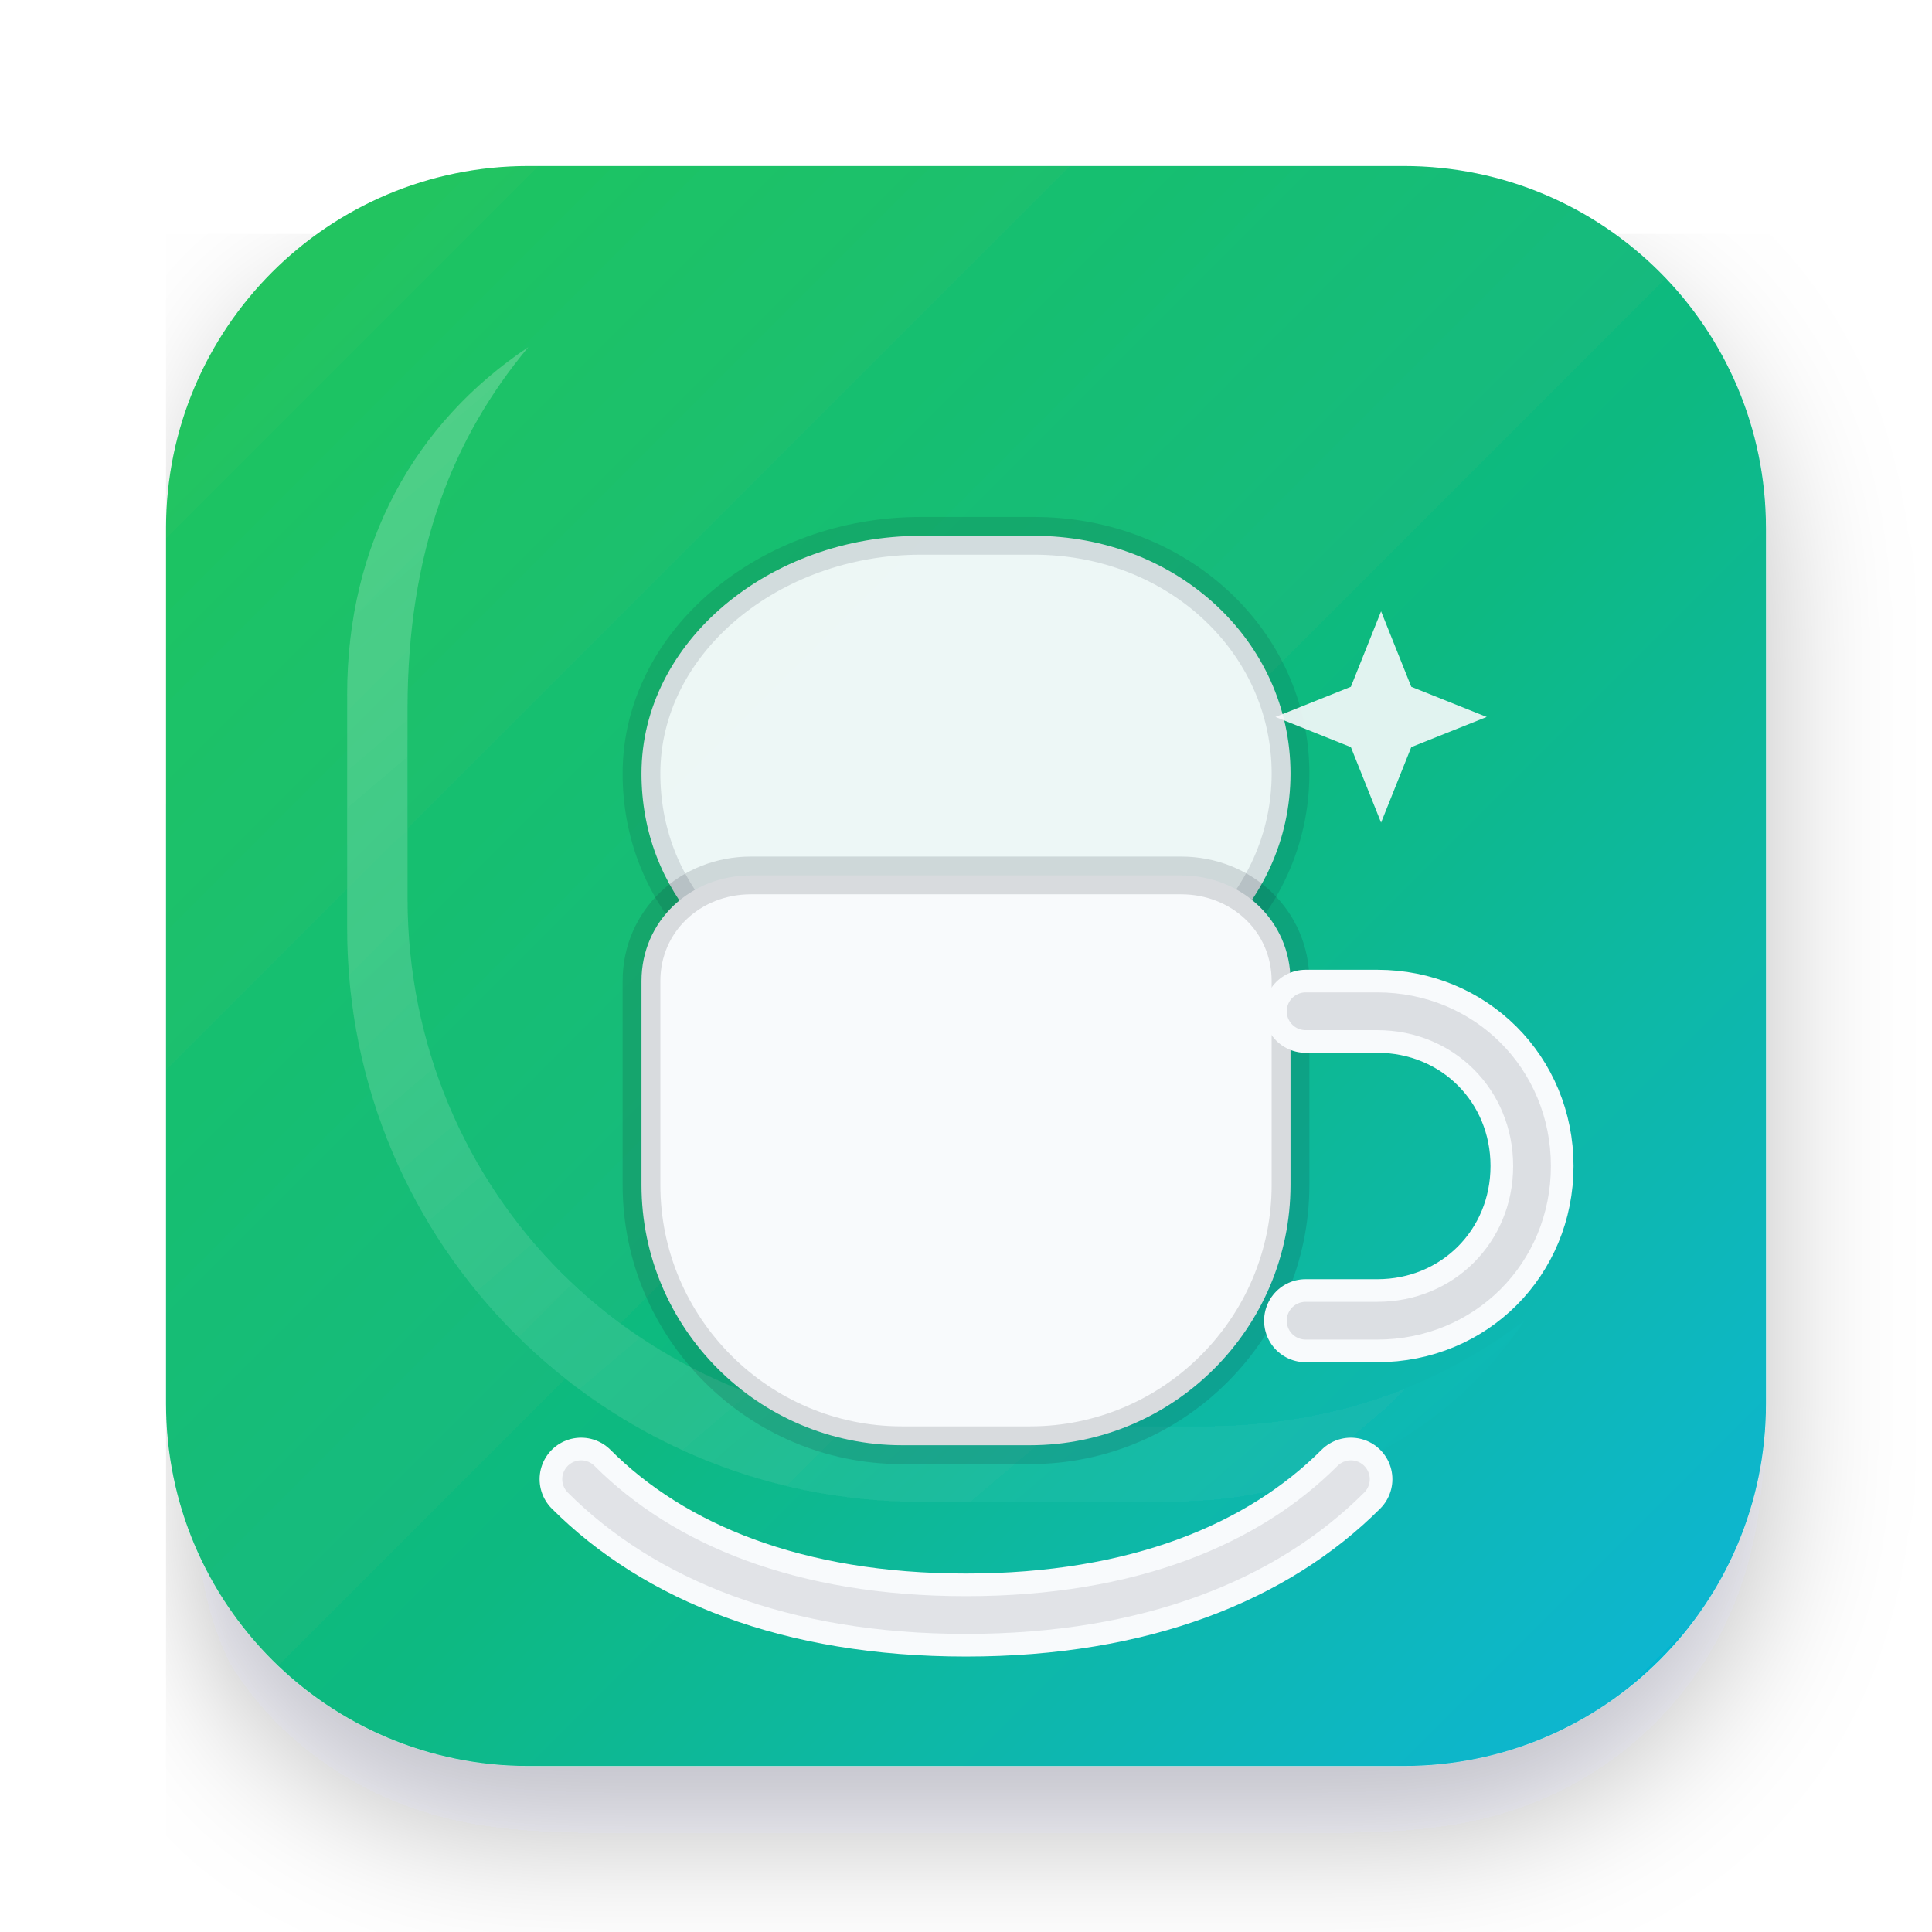
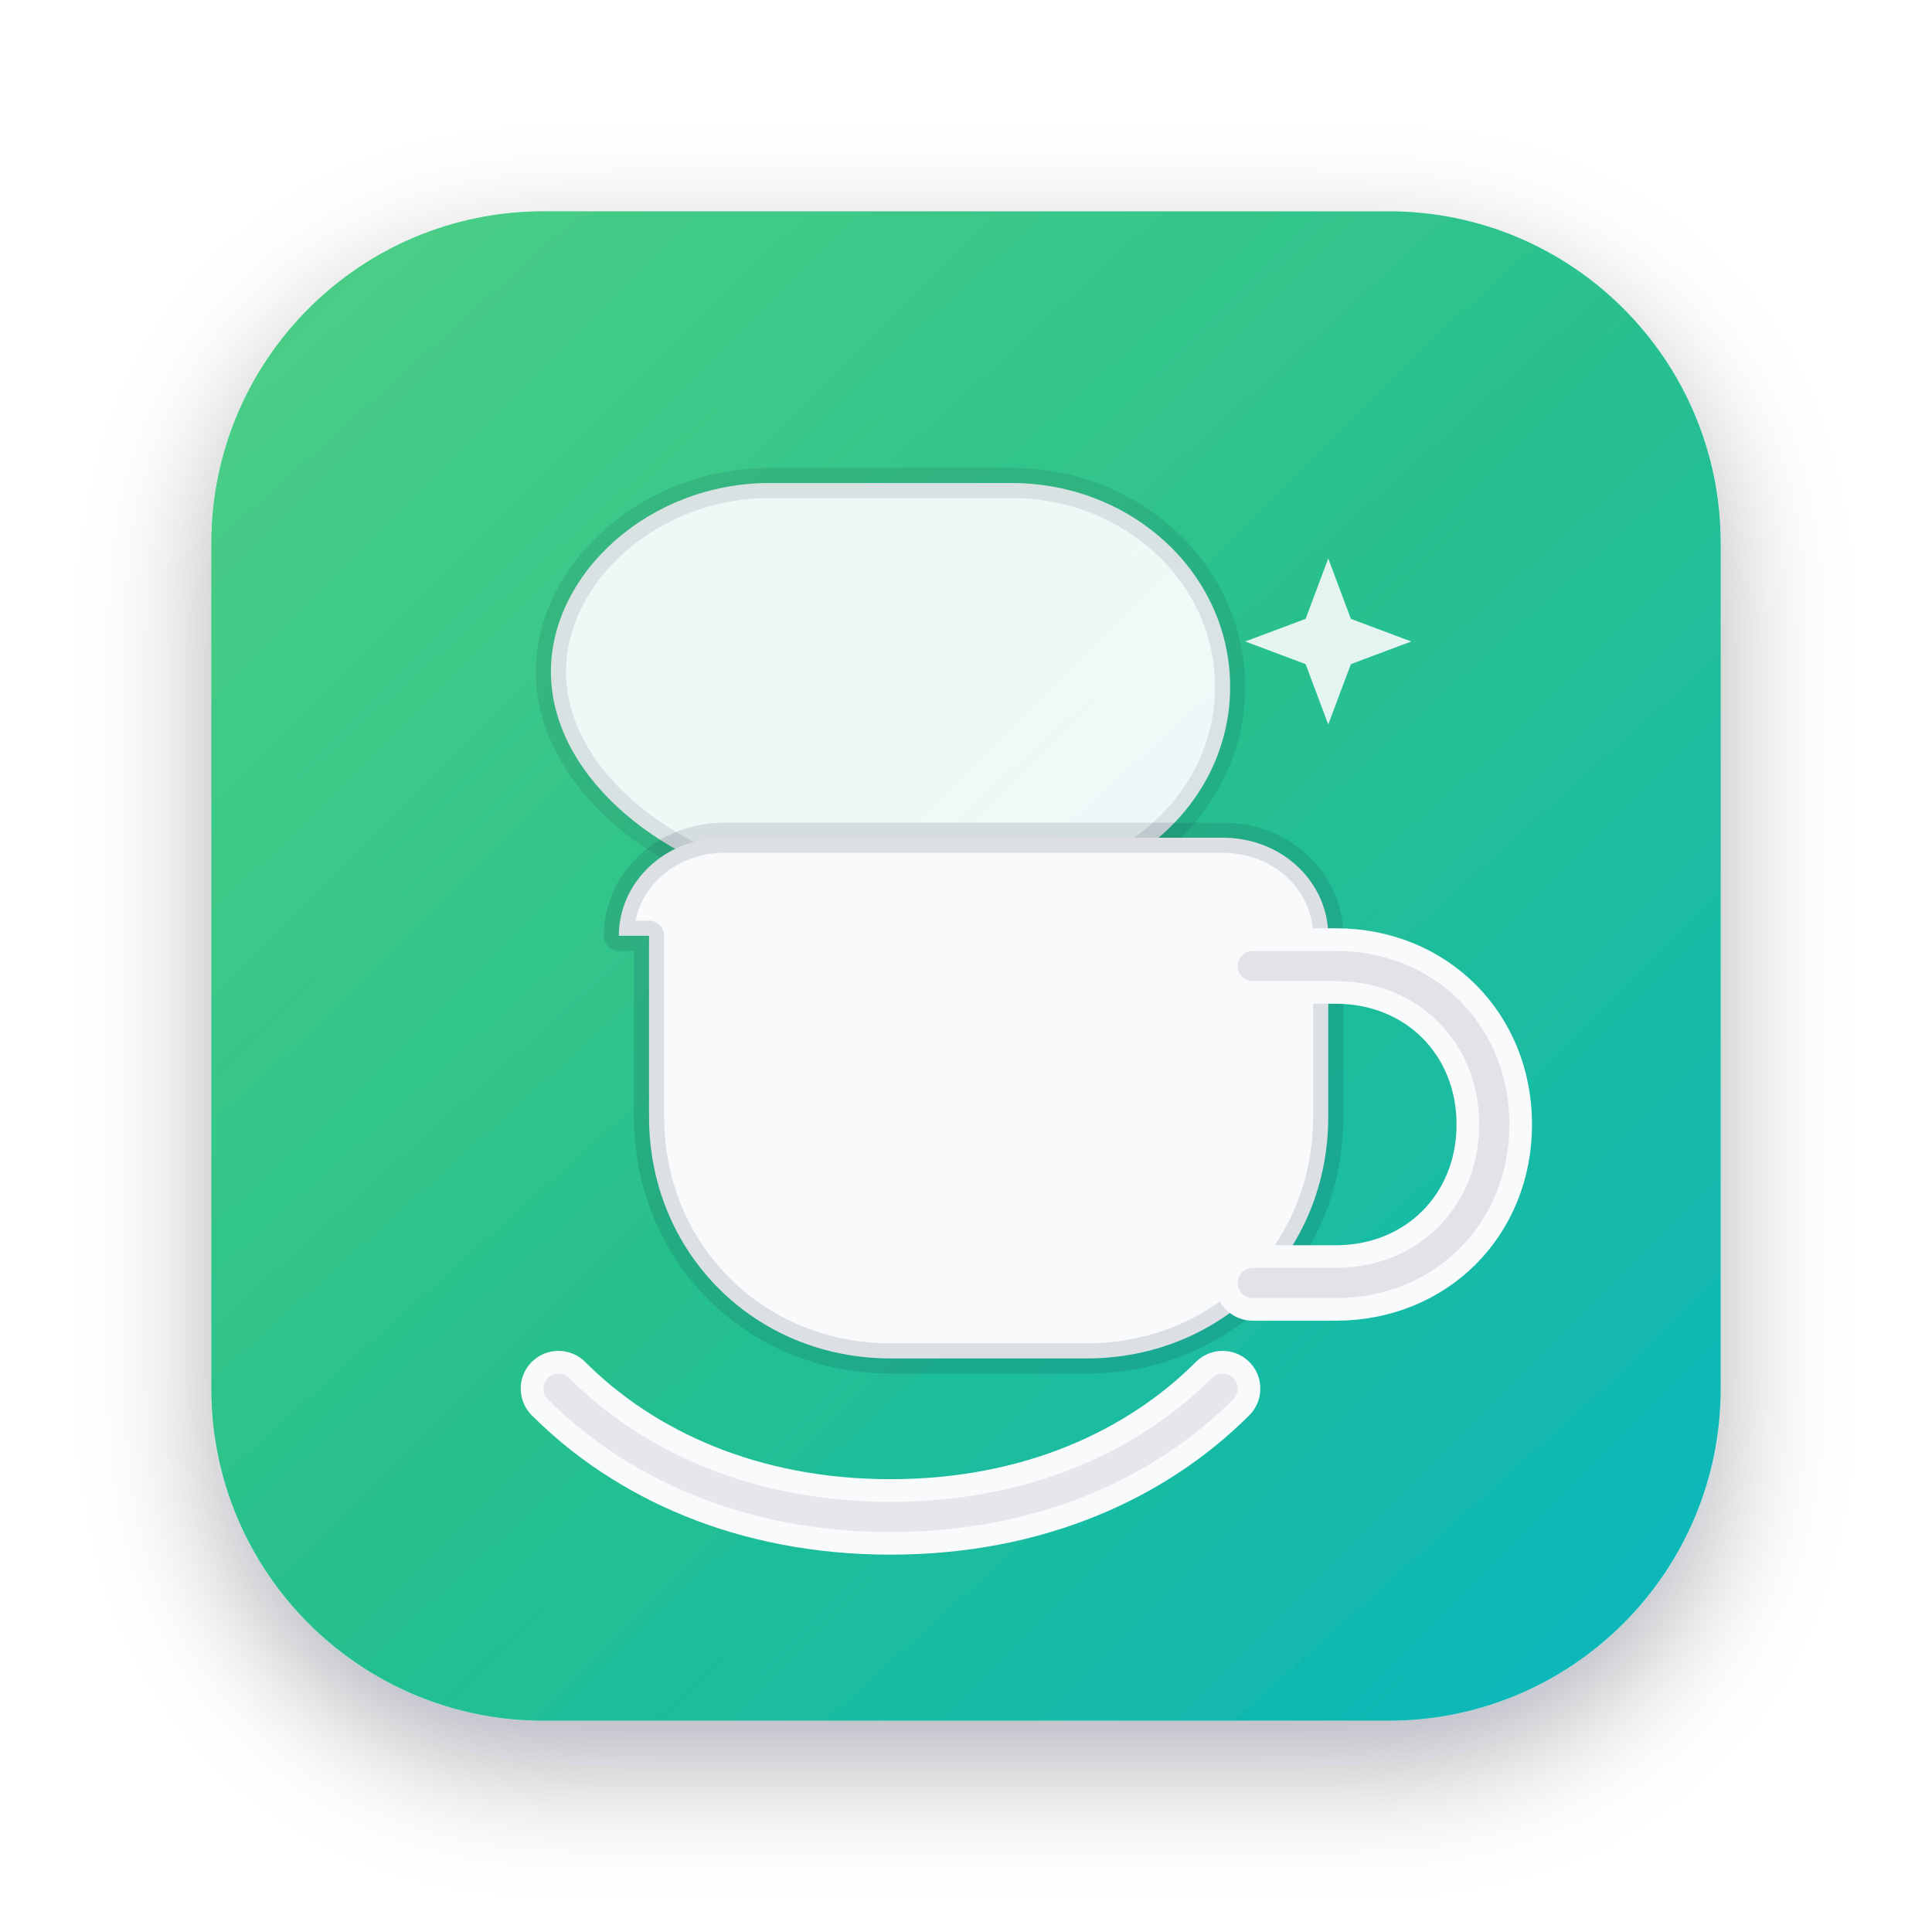
<svg xmlns="http://www.w3.org/2000/svg" width="512" height="512" viewBox="0 0 512 512" fill="none">
  <defs>
-     <linearGradient id="bg" x1="64" y1="64" x2="448" y2="448" gradientUnits="userSpaceOnUse">
+     <linearGradient id="bg" x1="0" y1="0" x2="512" y2="512" gradientUnits="userSpaceOnUse">
      <stop stop-color="#22C55E" />
-       <stop offset="0.55" stop-color="#10B981" />
+       <stop offset="0.5" stop-color="#10B981" />
      <stop offset="1" stop-color="#06B6D4" />
    </linearGradient>
-     <linearGradient id="shine" x1="120" y1="96" x2="392" y2="416" gradientUnits="userSpaceOnUse">
-       <stop stop-color="#FFFFFF" stop-opacity="0.22" />
+     <linearGradient id="shine" x1="80" y1="60" x2="432" y2="452" gradientUnits="userSpaceOnUse">
+       <stop stop-color="#FFFFFF" stop-opacity="0.2" />
      <stop offset="1" stop-color="#FFFFFF" stop-opacity="0" />
    </linearGradient>
-     <filter id="shadow" x="0" y="0" width="512" height="512" color-interpolation-filters="sRGB">
-       <feDropShadow dx="0" dy="18" stdDeviation="18" flood-color="#0B1220" flood-opacity="0.25" />
+     <filter id="shadow" x="-20" y="-20" width="552" height="552" color-interpolation-filters="sRGB">
+       <feDropShadow dx="0" dy="12" stdDeviation="16" flood-color="#0B1220" flood-opacity="0.3" />
    </filter>
  </defs>
  <g filter="url(#shadow)">
-     <rect x="44" y="44" width="424" height="424" rx="96" fill="url(#bg)" />
-     <path d="M140 92C110 112 92 144 92 184V246C92 330 160 398 244 398H310C350 398 384 380 404 350C380 368 352 378 318 378H248C170 378 108 316 108 238V188C108 146 120 116 140 92Z" fill="url(#shine)" />
+     <rect x="56" y="56" width="400" height="400" rx="88" fill="url(#bg)" />
+     <rect x="56" y="56" width="400" height="400" rx="88" fill="url(#shine)" />
  </g>
-   <path d="M274 142C312 142 342 170 342 205C342 240 312 268 274 268H252L224 292V268C192 260 170 236 170 205C170 170 204 142 244 142H274Z" fill="#F8FAFC" opacity="0.95" />
-   <path d="M224 292V268C192 260 170 236 170 205C170 170 204 142 244 142H274C312 142 342 170 342 205C342 240 312 268 274 268H252" stroke="#0F172A" stroke-opacity="0.12" stroke-width="10" stroke-linecap="round" stroke-linejoin="round" />
-   <path d="M170 260C170 244 183 232 199 232H313C329 232 342 244 342 260V314C342 352 311 383 273 383H239C201 383 170 352 170 314V260Z" fill="#F8FAFC" />
-   <path d="M313 232H199C183 232 170 244 170 260V314C170 352 201 383 239 383H273C311 383 342 352 342 314V260C342 244 329 232 313 232Z" stroke="#0F172A" stroke-opacity="0.14" stroke-width="10" stroke-linejoin="round" />
-   <path d="M346 268H365C388 268 406 286 406 309C406 332 388 350 365 350H346" stroke="#F8FAFC" stroke-width="22" stroke-linecap="round" />
-   <path d="M346 268H365C388 268 406 286 406 309C406 332 388 350 365 350H346" stroke="#0F172A" stroke-opacity="0.12" stroke-width="10" stroke-linecap="round" />
-   <path d="M154 392C176 414 210 428 256 428C302 428 336 414 358 392" stroke="#F8FAFC" stroke-width="22" stroke-linecap="round" />
-   <path d="M154 392C176 414 210 428 256 428C302 428 336 414 358 392" stroke="#0F172A" stroke-opacity="0.10" stroke-width="10" stroke-linecap="round" />
-   <path d="M366 162L374 182L394 190L374 198L366 218L358 198L338 190L358 182L366 162Z" fill="#F8FAFC" opacity="0.9" />
+   <path d="M268 128c32 0 58 24 58 54s-26 54-58 54h-28l-32 28v-28c-36-8-62-32-62-58s26-50 58-50h32z" fill="#F8FAFC" opacity="0.96" />
+   <path d="M268 128c32 0 58 24 58 54s-26 54-58 54h-28l-32 28v-28c-36-8-62-32-62-58s26-50 58-50h32z" stroke="#0F172A" stroke-opacity="0.1" stroke-width="8" fill="none" stroke-linejoin="round" />
+   <path d="M164 248c0-14 12-26 28-26h132c16 0 28 12 28 26v48c0 36-28 64-64 64h-52c-36 0-64-28-64-64v-48z" fill="#F8FAFC" />
+   <path d="M164 248c0-14 12-26 28-26h132c16 0 28 12 28 26v48c0 36-28 64-64 64h-52c-36 0-64-28-64-64v-48z" stroke="#0F172A" stroke-opacity="0.12" stroke-width="8" fill="none" stroke-linejoin="round" />
+   <path d="M332 256h22c24 0 42 18 42 42s-18 42-42 42h-22" stroke="#F8FAFC" stroke-width="20" stroke-linecap="round" fill="none" />
+   <path d="M332 256h22c24 0 42 18 42 42s-18 42-42 42h-22" stroke="#0F172A" stroke-opacity="0.1" stroke-width="8" stroke-linecap="round" fill="none" />
+   <path d="M148 368c20 20 50 34 88 34s68-14 88-34" stroke="#F8FAFC" stroke-width="20" stroke-linecap="round" fill="none" />
+   <path d="M148 368c20 20 50 34 88 34s68-14 88-34" stroke="#0F172A" stroke-opacity="0.08" stroke-width="8" stroke-linecap="round" fill="none" />
+   <path d="M352 148l6 16 16 6-16 6-6 16-6-16-16-6 16-6 6-16z" fill="#F8FAFC" opacity="0.9" />
</svg>
